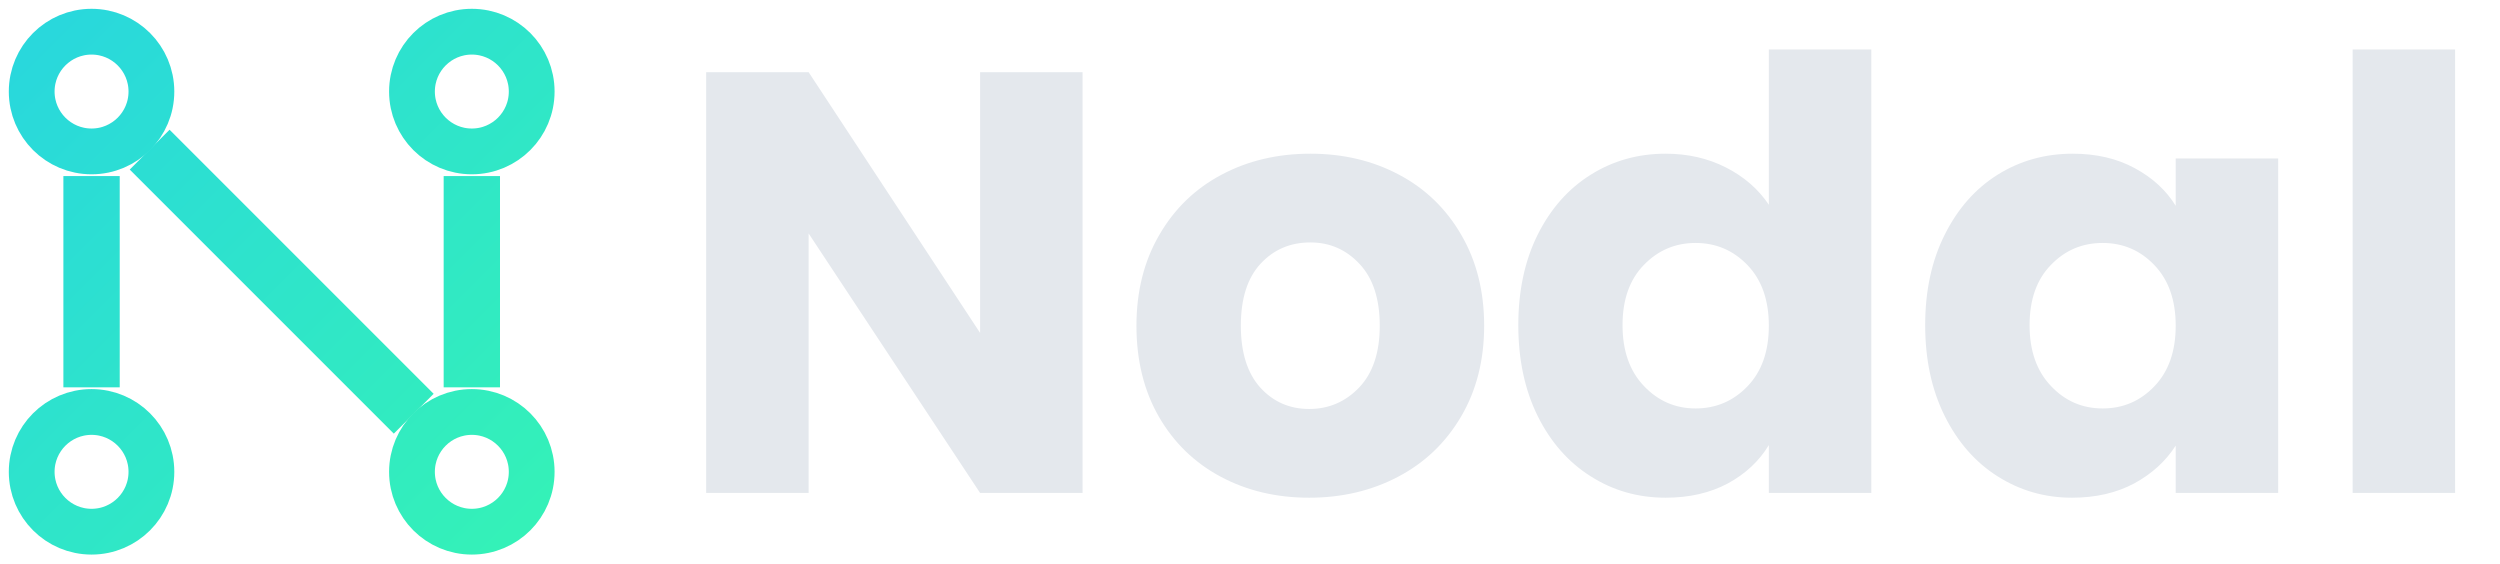
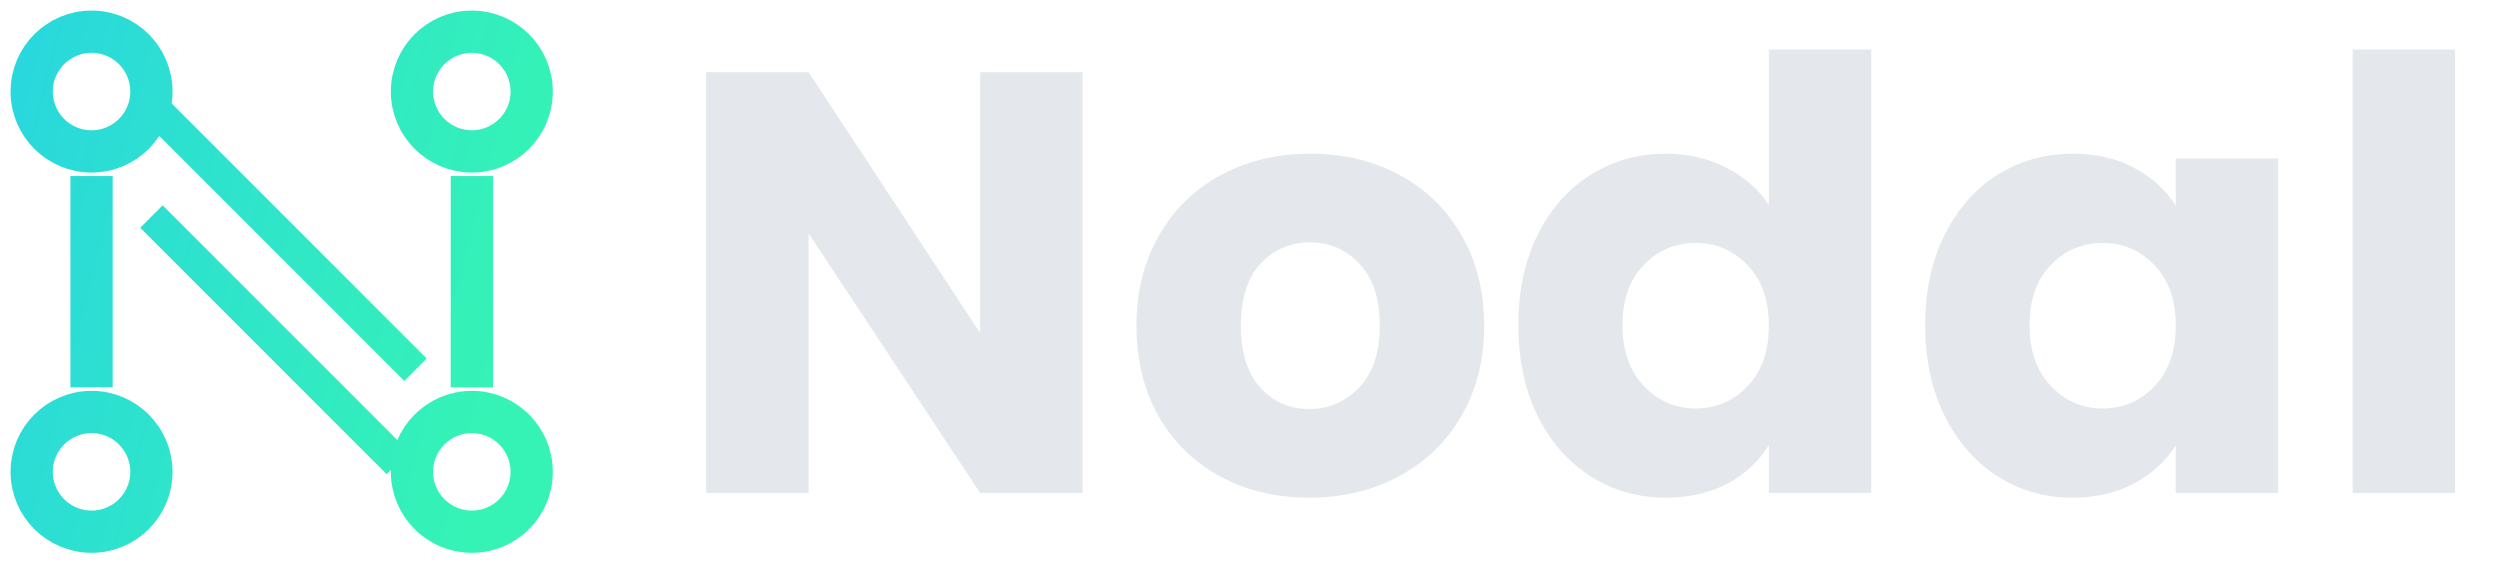
<svg xmlns="http://www.w3.org/2000/svg" viewBox="0 0 142 32" width="568" height="128" role="img" aria-label="Nodal">
-   <linearGradient id="g" gradientUnits="userSpaceOnUse" x1="0" y1="0" x2="32" y2="32">
+   <linearGradient id="g" gradientUnits="userSpaceOnUse" x1="0" y1="0" x2="32" y2="8">
    <stop offset="0" stop-color="#28d6df" />
    <stop offset="1" stop-color="#35f3b5" />
  </linearGradient>
-   <g fill="none" stroke="url(#g)" stroke-width="3.2">
-     <path d="M5.2 10V22M26.8 10V22M8.5 8.5L23.5 23.5" />
-     <g stroke-width="2.6">
-       <circle cx="5.2" cy="5.2" r="3.4" />
-       <circle cx="26.8" cy="5.2" r="3.4" />
-       <circle cx="5.2" cy="26.8" r="3.4" />
-       <circle cx="26.8" cy="26.8" r="3.4" />
-     </g>
+   <g fill="none" stroke="url(#g)" stroke-width="2.4">
+     <path d="M5.2 10V22M26.8 10V22" />
+     <path stroke-width="1.8" d="M8.6 6L23.6 21M8.6 12.3L22.6 26.3" />
+     <circle cx="5.2" cy="5.2" r="3.4" />
+     <circle cx="26.8" cy="5.2" r="3.4" />
+     <circle cx="5.2" cy="26.8" r="3.4" />
+     <circle cx="26.8" cy="26.8" r="3.4" />
  </g>
  <path transform="translate(38 0)" fill="#e4e8ed" d="M23.49 28H17.67L7.93 13.26V28H2.11V4.1H7.93L17.67 18.91V4.1H23.49ZM26.55 18.5Q26.55 15.57 27.85 13.34Q29.14 11.11 31.39 9.92Q33.63 8.73 36.43 8.73Q39.22 8.73 41.46 9.92Q43.71 11.11 45 13.34Q46.3 15.57 46.3 18.5Q46.3 21.43 44.99 23.66Q43.68 25.89 41.41 27.08Q39.15 28.27 36.36 28.27Q33.57 28.27 31.34 27.08Q29.11 25.89 27.83 23.68Q26.55 21.46 26.55 18.5ZM40.37 18.5Q40.37 16.22 39.23 15Q38.09 13.77 36.43 13.77Q34.72 13.77 33.6 14.98Q32.48 16.19 32.48 18.5Q32.48 20.78 33.58 22.01Q34.69 23.23 36.36 23.23Q38.03 23.23 39.2 22.01Q40.37 20.78 40.37 18.5ZM56.61 8.73Q58.49 8.73 60.03 9.51Q61.58 10.3 62.47 11.63V2.81H68.29V28H62.47V25.28Q61.65 26.64 60.14 27.46Q58.62 28.27 56.61 28.27Q54.26 28.27 52.36 27.06Q50.45 25.86 49.34 23.63Q48.24 21.4 48.24 18.47Q48.24 15.54 49.34 13.33Q50.45 11.11 52.36 9.92Q54.26 8.73 56.61 8.73ZM58.31 13.8Q56.58 13.8 55.37 15.05Q54.16 16.29 54.16 18.47Q54.16 20.65 55.37 21.92Q56.58 23.2 58.31 23.2Q60.05 23.2 61.26 21.94Q62.47 20.68 62.47 18.5Q62.47 16.32 61.26 15.06Q60.05 13.8 58.31 13.8ZM79.73 8.73Q81.74 8.73 83.25 9.55Q84.77 10.37 85.58 11.69V9H91.4V28H85.58V25.31Q84.73 26.64 83.22 27.46Q81.7 28.27 79.69 28.27Q77.38 28.27 75.47 27.06Q73.57 25.86 72.46 23.63Q71.35 21.4 71.35 18.47Q71.35 15.54 72.46 13.33Q73.57 11.11 75.47 9.92Q77.38 8.73 79.73 8.73ZM81.43 13.8Q79.69 13.8 78.49 15.05Q77.28 16.29 77.28 18.47Q77.28 20.65 78.49 21.92Q79.69 23.2 81.43 23.2Q83.17 23.2 84.37 21.94Q85.58 20.68 85.58 18.5Q85.58 16.32 84.37 15.06Q83.17 13.8 81.43 13.8ZM101.45 2.81V28H95.63V2.81Z" />
</svg>
